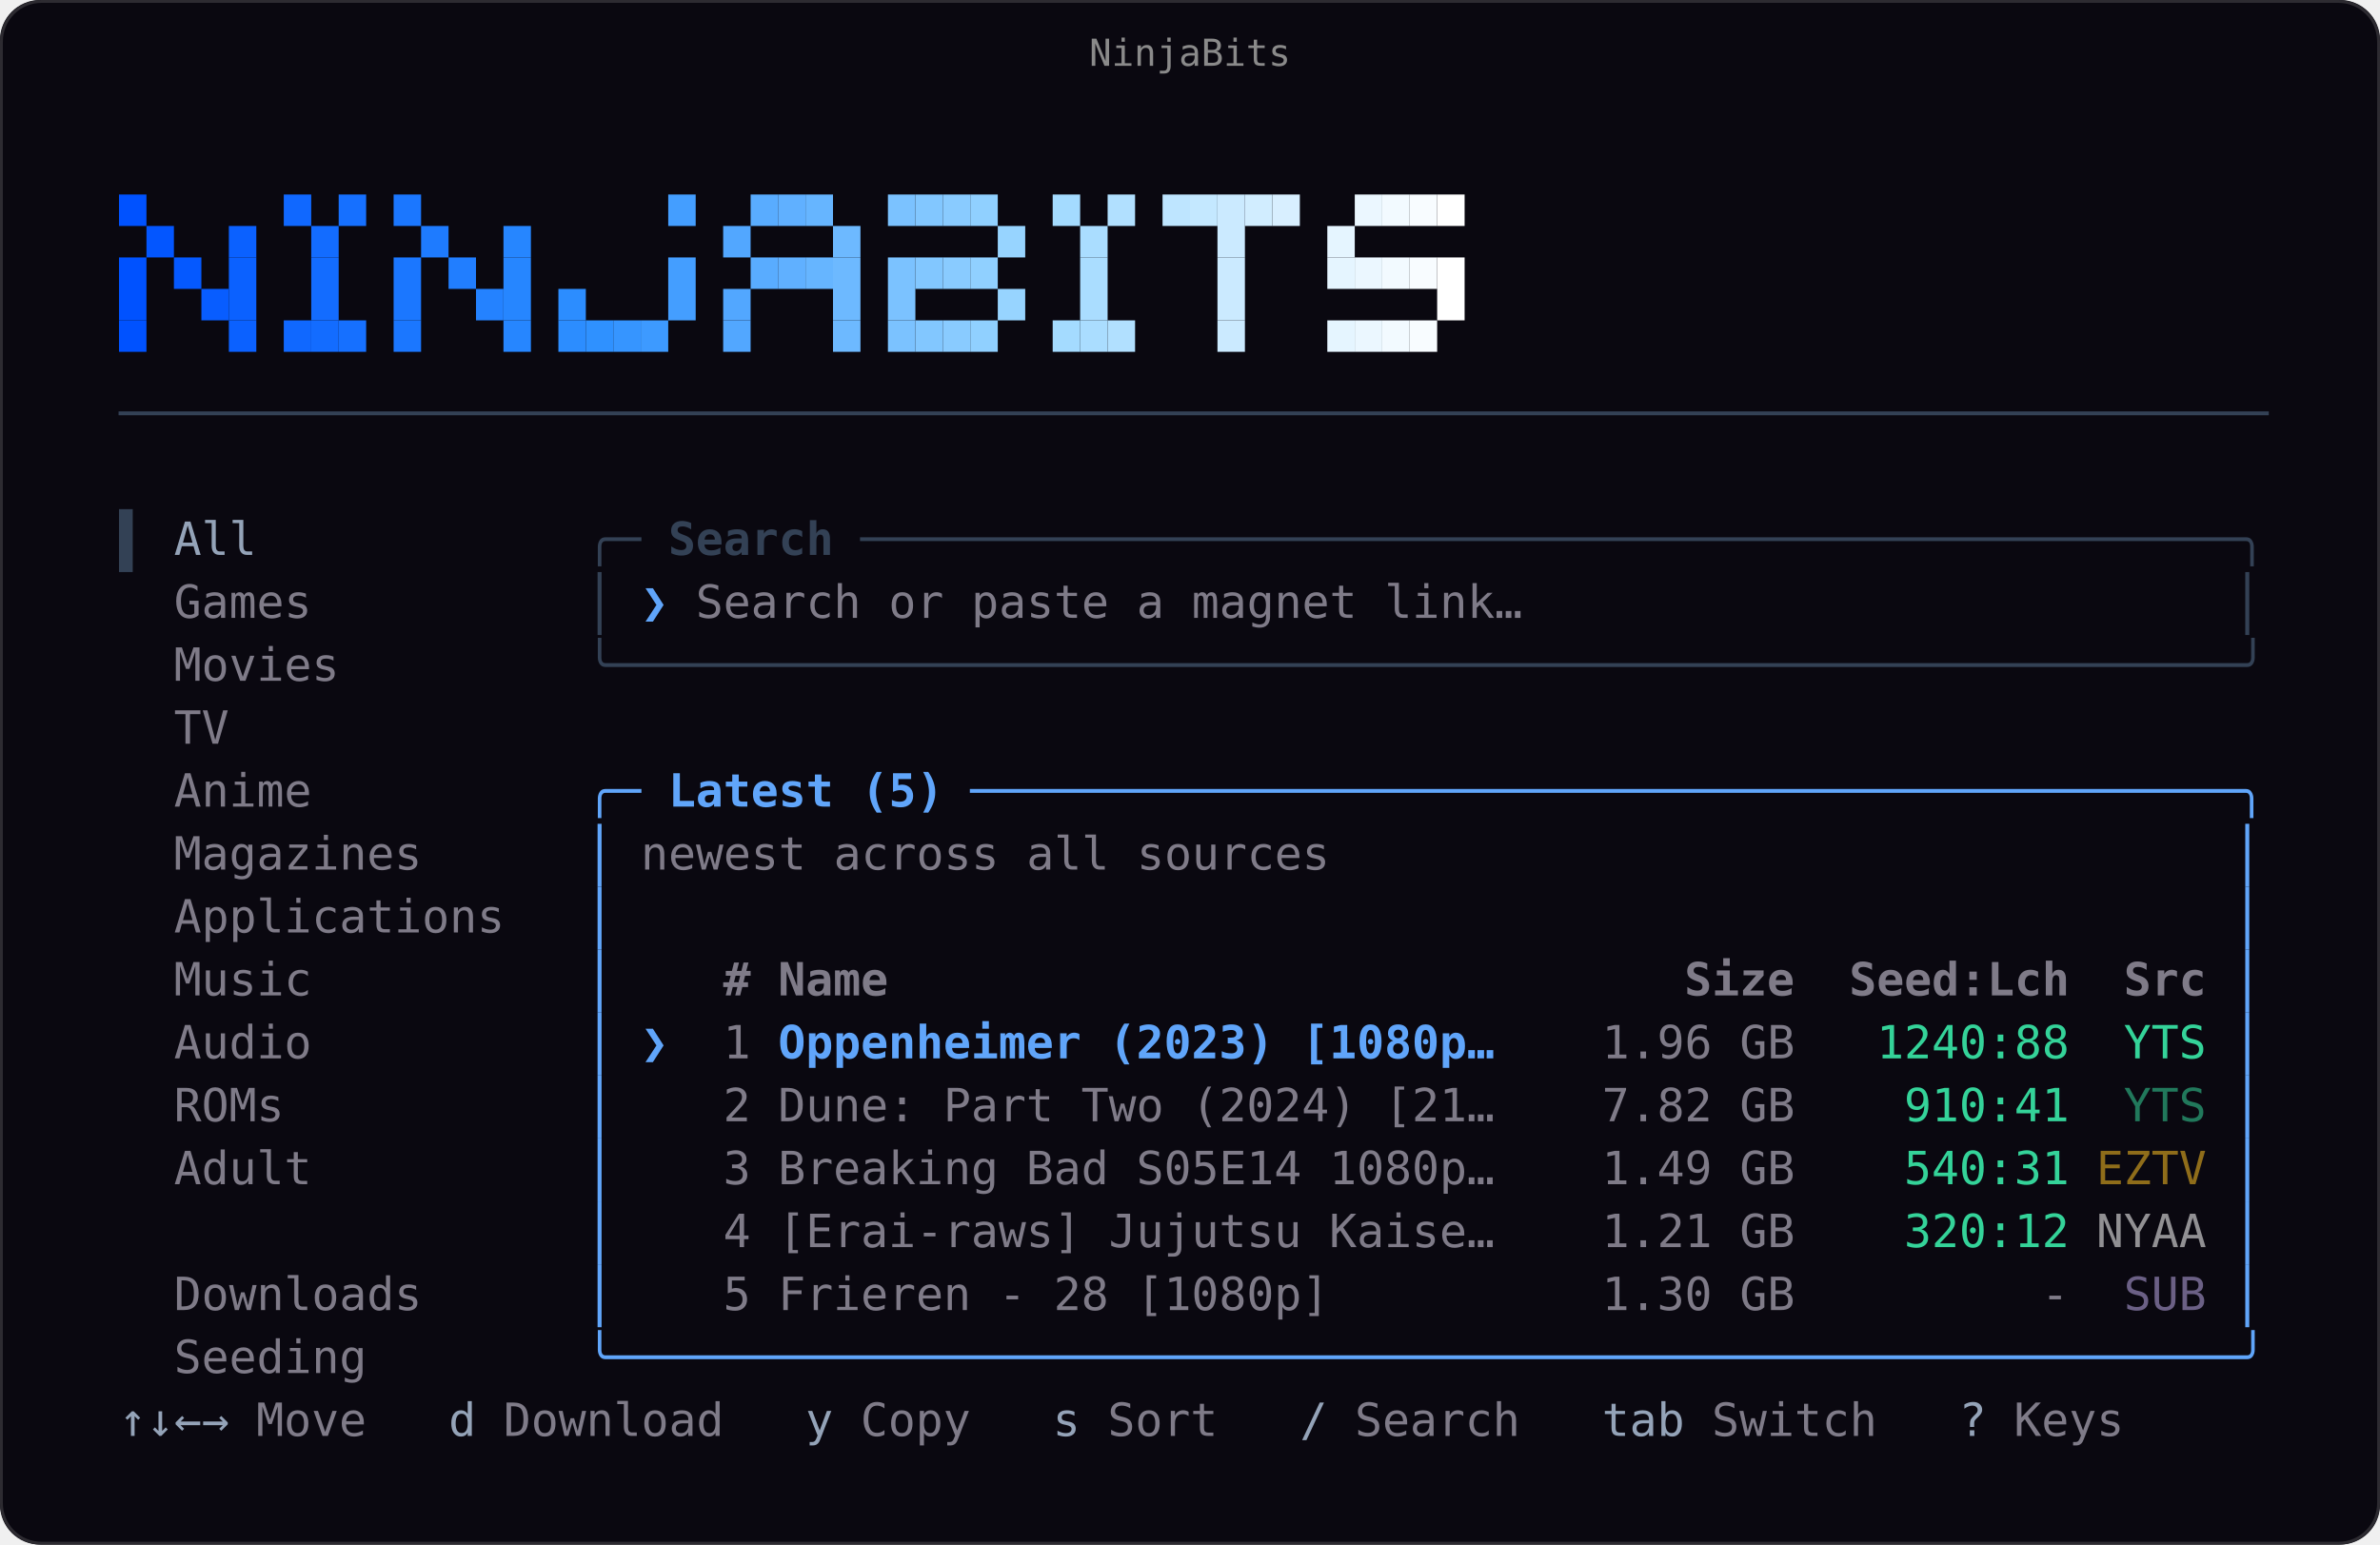
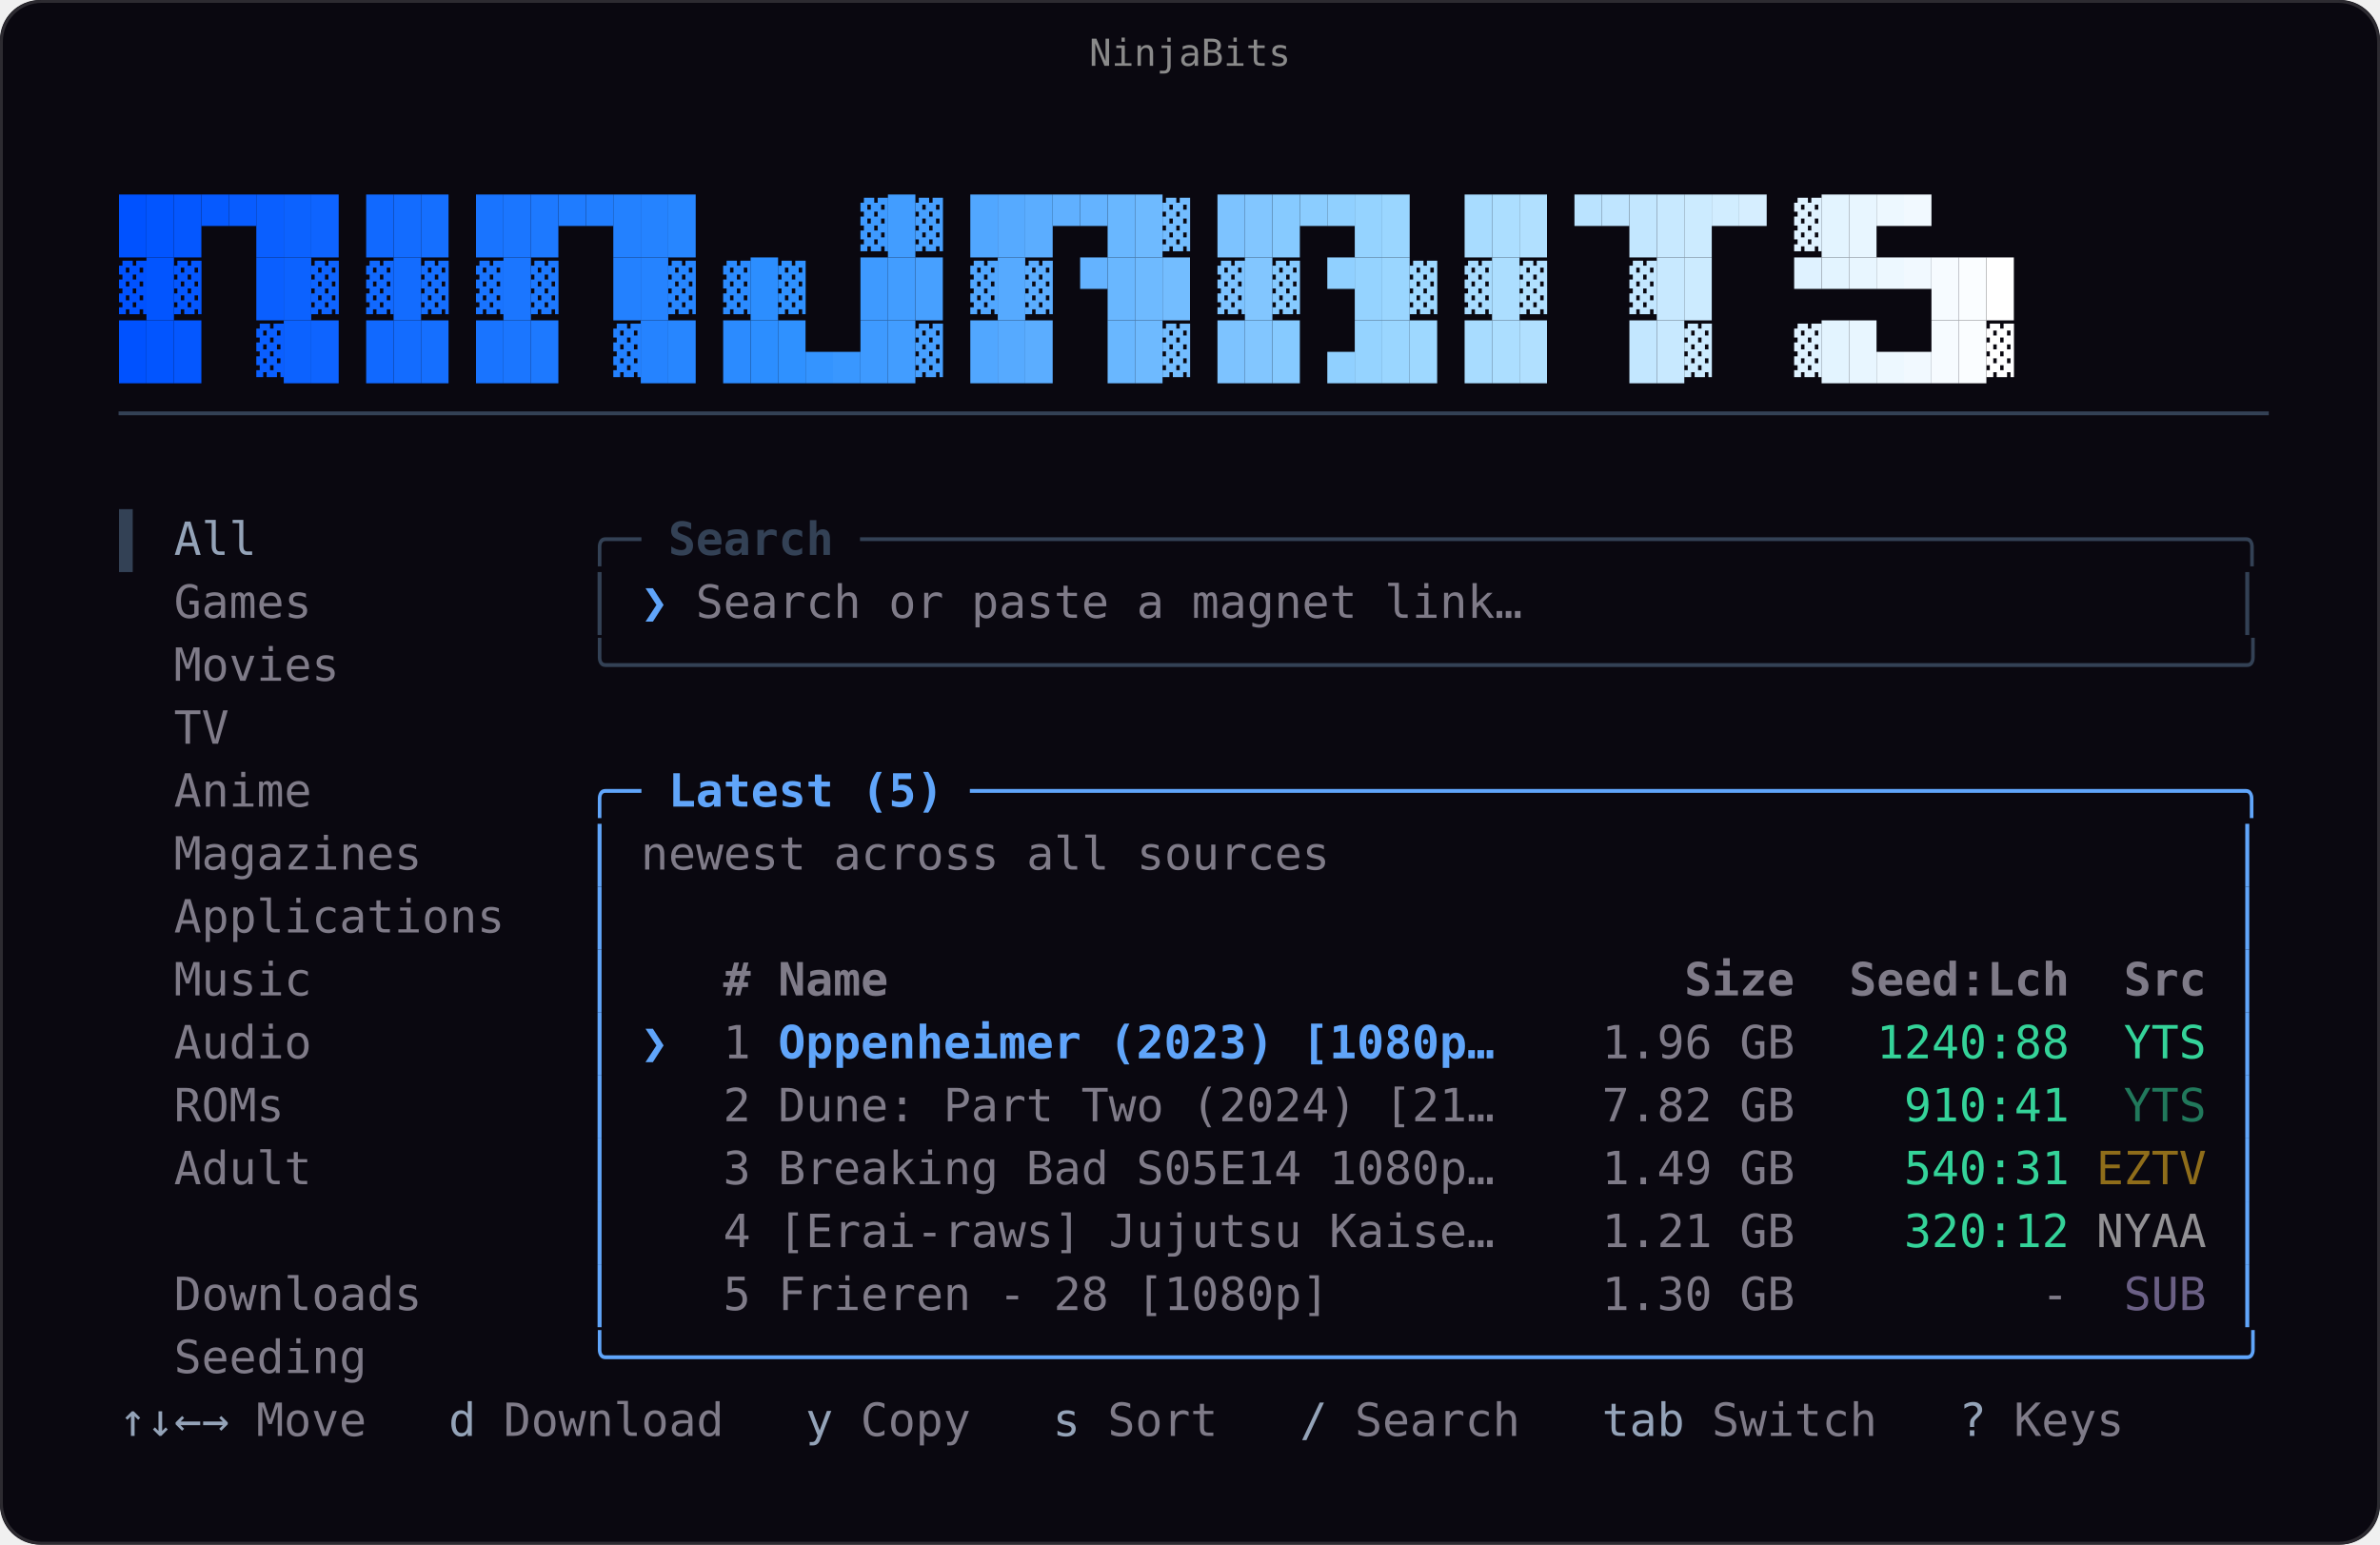
<svg xmlns="http://www.w3.org/2000/svg" width="832" height="540" viewBox="0 0 832 540" style="max-width: 832px; width: 100%; height: auto;" role="img">
  <rect width="100%" height="100%" rx="14" fill="#0a0810" />
  <rect x="0.5" y="0.5" width="831" height="539" rx="14" fill="none" stroke="#2d2b31" stroke-width="1" />
  <text x="416" y="23" text-anchor="middle" font-family="ui-monospace, &quot;Cascadia Mono&quot;, &quot;SF Mono&quot;, Menlo, Consolas, &quot;DejaVu Sans Mono&quot;, monospace" font-size="13" fill="#8a8a8a">NinjaBits</text>
  <g font-family="ui-monospace, &quot;Cascadia Mono&quot;, &quot;SF Mono&quot;, Menlo, Consolas, &quot;DejaVu Sans Mono&quot;, monospace" font-size="16" fill="#ddd8ea">
-     <rect x="41.6" y="68" width="9.6" height="11" fill="#0052ff" />
-     <rect x="51.2" y="79" width="9.6" height="11" fill="#0356ff" />
-     <rect x="80" y="79" width="9.6" height="11" fill="#0b61ff" />
-     <rect x="99.2" y="68" width="9.6" height="11" fill="#1068ff" />
-     <rect x="108.8" y="79" width="9.6" height="11" fill="#136cff" />
-     <rect x="118.4" y="68" width="9.6" height="11" fill="#1670ff" />
-     <rect x="137.6" y="68" width="9.6" height="11" fill="#1b77ff" />
-     <rect x="147.2" y="79" width="9.6" height="11" fill="#1e7bff" />
-     <rect x="176" y="79" width="9.6" height="11" fill="#2686ff" />
-     <rect x="233.6" y="68" width="9.6" height="11" fill="#449eff" />
-     <rect x="252.8" y="79" width="9.6" height="11" fill="#52a7ff" />
-     <rect x="262.4" y="68" width="9.6" height="11" fill="#59acff" />
-     <rect x="272" y="68" width="9.6" height="11" fill="#60b0ff" />
-     <rect x="281.6" y="68" width="9.6" height="11" fill="#66b5ff" />
-     <rect x="291.2" y="79" width="9.6" height="11" fill="#6db9ff" />
-     <rect x="310.4" y="68" width="9.6" height="11" fill="#7bc2ff" />
-     <rect x="320" y="68" width="9.6" height="11" fill="#82c7ff" />
-     <rect x="329.6" y="68" width="9.6" height="11" fill="#89cbff" />
-     <rect x="339.2" y="68" width="9.6" height="11" fill="#90d0ff" />
-     <rect x="348.8" y="79" width="9.6" height="11" fill="#97d4ff" />
-     <rect x="368" y="68" width="9.6" height="11" fill="#a4dbff" />
-     <rect x="377.6" y="79" width="9.6" height="11" fill="#aaddff" />
-     <rect x="387.2" y="68" width="9.6" height="11" fill="#b1e0ff" />
-     <rect x="406.4" y="68" width="9.6" height="11" fill="#bee5ff" />
-     <rect x="416" y="68" width="9.6" height="11" fill="#c4e8ff" />
-     <rect x="425.6" y="68" width="9.6" height="22" fill="#cbeaff" />
-     <rect x="435.2" y="68" width="9.6" height="11" fill="#d1edff" />
-     <rect x="444.8" y="68" width="9.6" height="11" fill="#d8efff" />
-     <rect x="464" y="79" width="9.6" height="11" fill="#e5f5ff" />
-     <rect x="473.6" y="68" width="9.6" height="11" fill="#ebf7ff" />
-     <rect x="483.2" y="68" width="9.6" height="11" fill="#f2faff" />
-     <rect x="492.8" y="68" width="9.6" height="11" fill="#f8fcff" />
-     <rect x="502.4" y="68" width="9.6" height="11" fill="#ffffff" />
-     <rect x="41.6" y="90" width="9.6" height="22" fill="#0052ff" />
-     <rect x="60.8" y="90" width="9.6" height="11" fill="#0559ff" />
-     <rect x="70.4" y="101" width="9.6" height="11" fill="#085dff" />
-     <rect x="80" y="90" width="9.6" height="22" fill="#0b61ff" />
-     <rect x="108.8" y="90" width="9.6" height="22" fill="#136cff" />
-     <rect x="137.6" y="90" width="9.6" height="22" fill="#1b77ff" />
-     <rect x="156.8" y="90" width="9.6" height="11" fill="#217eff" />
-     <rect x="166.4" y="101" width="9.6" height="11" fill="#2482ff" />
-     <rect x="176" y="90" width="9.6" height="22" fill="#2686ff" />
-     <rect x="195.2" y="101" width="9.6" height="11" fill="#2c8dff" />
-     <rect x="233.6" y="90" width="9.6" height="22" fill="#449eff" />
-     <rect x="252.8" y="101" width="9.6" height="11" fill="#52a7ff" />
-     <rect x="262.4" y="90" width="9.6" height="11" fill="#59acff" />
-     <rect x="272" y="90" width="9.6" height="11" fill="#60b0ff" />
-     <rect x="281.6" y="90" width="9.6" height="11" fill="#66b5ff" />
-     <rect x="291.2" y="90" width="9.6" height="22" fill="#6db9ff" />
-     <rect x="310.4" y="90" width="9.6" height="22" fill="#7bc2ff" />
-     <rect x="320" y="90" width="9.6" height="11" fill="#82c7ff" />
-     <rect x="329.6" y="90" width="9.6" height="11" fill="#89cbff" />
-     <rect x="339.2" y="90" width="9.6" height="11" fill="#90d0ff" />
-     <rect x="348.8" y="101" width="9.6" height="11" fill="#97d4ff" />
-     <rect x="377.6" y="90" width="9.6" height="22" fill="#aaddff" />
-     <rect x="425.6" y="90" width="9.6" height="22" fill="#cbeaff" />
-     <rect x="464" y="90" width="9.6" height="11" fill="#e5f5ff" />
-     <rect x="473.6" y="90" width="9.6" height="11" fill="#ebf7ff" />
-     <rect x="483.2" y="90" width="9.6" height="11" fill="#f2faff" />
-     <rect x="492.8" y="90" width="9.6" height="11" fill="#f8fcff" />
-     <rect x="502.4" y="90" width="9.6" height="22" fill="#ffffff" />
-     <rect x="41.6" y="112" width="9.6" height="11" fill="#0052ff" />
-     <rect x="80" y="112" width="9.6" height="11" fill="#0b61ff" />
-     <rect x="99.2" y="112" width="9.6" height="11" fill="#1068ff" />
-     <rect x="108.8" y="112" width="9.6" height="11" fill="#136cff" />
-     <rect x="118.4" y="112" width="9.6" height="11" fill="#1670ff" />
-     <rect x="137.6" y="112" width="9.6" height="11" fill="#1b77ff" />
-     <rect x="176" y="112" width="9.6" height="11" fill="#2686ff" />
-     <rect x="195.2" y="112" width="9.6" height="11" fill="#2c8dff" />
-     <rect x="204.8" y="112" width="9.6" height="11" fill="#2f91ff" />
-     <rect x="214.4" y="112" width="9.6" height="11" fill="#3695ff" />
-     <rect x="224" y="112" width="9.6" height="11" fill="#3d9aff" />
-     <rect x="252.8" y="112" width="9.6" height="11" fill="#52a7ff" />
-     <rect x="291.2" y="112" width="9.6" height="11" fill="#6db9ff" />
-     <rect x="310.4" y="112" width="9.6" height="11" fill="#7bc2ff" />
-     <rect x="320" y="112" width="9.6" height="11" fill="#82c7ff" />
-     <rect x="329.6" y="112" width="9.6" height="11" fill="#89cbff" />
-     <rect x="339.2" y="112" width="9.6" height="11" fill="#90d0ff" />
-     <rect x="368" y="112" width="9.6" height="11" fill="#a4dbff" />
-     <rect x="377.6" y="112" width="9.6" height="11" fill="#aaddff" />
-     <rect x="387.2" y="112" width="9.6" height="11" fill="#b1e0ff" />
-     <rect x="425.6" y="112" width="9.6" height="11" fill="#cbeaff" />
-     <rect x="464" y="112" width="9.6" height="11" fill="#e5f5ff" />
-     <rect x="473.6" y="112" width="9.6" height="11" fill="#ebf7ff" />
-     <rect x="483.2" y="112" width="9.6" height="11" fill="#f2faff" />
-     <rect x="492.8" y="112" width="9.6" height="11" fill="#f8fcff" />
+     <rect x="41.6" y="68" width="9.6" height="22" fill="#0052ff" />
+     <rect x="51.2" y="68" width="9.6" height="22" fill="#0255ff" />
+     <rect x="60.8" y="68" width="9.6" height="22" fill="#0457ff" />
+     <rect x="70.4" y="68" width="9.6" height="11" fill="#065aff" />
+     <rect x="80" y="68" width="9.6" height="11" fill="#085cff" />
+     <rect x="89.6" y="68" width="9.6" height="22" fill="#0a5fff" />
+     <rect x="99.2" y="68" width="9.6" height="22" fill="#0c62ff" />
+     <rect x="108.8" y="68" width="9.6" height="22" fill="#0e64ff" />
+     <rect x="128" y="68" width="9.6" height="22" fill="#1169ff" />
+     <rect x="137.6" y="68" width="9.6" height="22" fill="#136cff" />
+     <rect x="147.2" y="68" width="9.6" height="22" fill="#156fff" />
+     <rect x="166.4" y="68" width="9.6" height="22" fill="#1974ff" />
+     <rect x="176" y="68" width="9.6" height="22" fill="#1b76ff" />
+     <rect x="185.6" y="68" width="9.6" height="22" fill="#1d79ff" />
+     <rect x="195.2" y="68" width="9.6" height="11" fill="#1f7cff" />
+     <rect x="204.8" y="68" width="9.6" height="11" fill="#217eff" />
+     <rect x="214.4" y="68" width="9.6" height="22" fill="#2381ff" />
+     <rect x="224" y="68" width="9.6" height="22" fill="#2583ff" />
+     <rect x="233.6" y="68" width="9.6" height="22" fill="#2786ff" />
+     <text x="300.8" y="84" textLength="9.6" lengthAdjust="spacingAndGlyphs" xml:space="preserve" fill="#3e9aff" font-weight="600">▓</text>
+     <rect x="310.4" y="68" width="9.6" height="22" fill="#429dff" />
+     <text x="320" y="84" textLength="9.6" lengthAdjust="spacingAndGlyphs" xml:space="preserve" fill="#47a0ff" font-weight="600">▓</text>
+     <rect x="339.2" y="68" width="9.6" height="22" fill="#51a7ff" />
+     <rect x="348.8" y="68" width="9.6" height="22" fill="#56aaff" />
+     <rect x="358.4" y="68" width="9.6" height="22" fill="#5badff" />
+     <rect x="368" y="68" width="9.6" height="11" fill="#60b0ff" />
+     <rect x="377.6" y="68" width="9.6" height="11" fill="#64b3ff" />
+     <rect x="387.2" y="68" width="9.6" height="22" fill="#69b7ff" />
+     <rect x="396.8" y="68" width="9.6" height="22" fill="#6ebaff" />
+     <text x="406.4" y="84" textLength="9.6" lengthAdjust="spacingAndGlyphs" xml:space="preserve" fill="#73bdff" font-weight="600">▓</text>
+     <rect x="425.6" y="68" width="9.6" height="22" fill="#7dc3ff" />
+     <rect x="435.2" y="68" width="9.6" height="22" fill="#82c6ff" />
+     <rect x="444.8" y="68" width="9.6" height="22" fill="#86caff" />
+     <rect x="454.4" y="68" width="9.6" height="11" fill="#8bcdff" />
+     <rect x="464" y="68" width="9.6" height="11" fill="#90d0ff" />
+     <rect x="473.6" y="68" width="9.6" height="22" fill="#95d3ff" />
+     <rect x="483.2" y="68" width="9.6" height="22" fill="#9ad6ff" />
+     <rect x="512" y="68" width="9.6" height="22" fill="#a8dcff" />
+     <rect x="521.6" y="68" width="9.6" height="22" fill="#acdeff" />
+     <rect x="531.2" y="68" width="9.6" height="22" fill="#b1e0ff" />
+     <rect x="550.4" y="68" width="9.6" height="11" fill="#bae3ff" />
+     <rect x="560" y="68" width="9.6" height="11" fill="#bfe5ff" />
+     <rect x="569.6" y="68" width="9.6" height="22" fill="#c3e7ff" />
+     <rect x="579.2" y="68" width="9.6" height="22" fill="#c8e9ff" />
+     <rect x="588.8" y="68" width="9.6" height="22" fill="#ccebff" />
+     <rect x="598.4" y="68" width="9.6" height="11" fill="#d1edff" />
+     <rect x="608" y="68" width="9.6" height="11" fill="#d6eeff" />
+     <text x="627.2" y="84" textLength="9.6" lengthAdjust="spacingAndGlyphs" xml:space="preserve" fill="#dff2ff" font-weight="600">▓</text>
+     <rect x="636.8" y="68" width="9.6" height="22" fill="#e3f4ff" />
+     <rect x="646.4" y="68" width="9.6" height="22" fill="#e8f6ff" />
+     <rect x="656" y="68" width="9.6" height="11" fill="#edf8ff" />
+     <rect x="665.6" y="68" width="9.6" height="11" fill="#f1f9ff" />
+     <text x="41.6" y="106" textLength="9.6" lengthAdjust="spacingAndGlyphs" xml:space="preserve" fill="#0052ff" font-weight="600">▓</text>
+     <rect x="51.2" y="90" width="9.6" height="22" fill="#0255ff" />
+     <text x="60.8" y="106" textLength="9.6" lengthAdjust="spacingAndGlyphs" xml:space="preserve" fill="#0457ff" font-weight="600">▓</text>
+     <rect x="89.6" y="90" width="9.6" height="22" fill="#0a5fff" />
+     <rect x="99.2" y="90" width="9.6" height="22" fill="#0c62ff" />
+     <text x="108.8" y="106" textLength="9.6" lengthAdjust="spacingAndGlyphs" xml:space="preserve" fill="#0e64ff" font-weight="600">▓</text>
+     <text x="128" y="106" textLength="9.6" lengthAdjust="spacingAndGlyphs" xml:space="preserve" fill="#1169ff" font-weight="600">▓</text>
+     <rect x="137.6" y="90" width="9.6" height="22" fill="#136cff" />
+     <text x="147.2" y="106" textLength="9.6" lengthAdjust="spacingAndGlyphs" xml:space="preserve" fill="#156fff" font-weight="600">▓</text>
+     <text x="166.4" y="106" textLength="9.6" lengthAdjust="spacingAndGlyphs" xml:space="preserve" fill="#1974ff" font-weight="600">▓</text>
+     <rect x="176" y="90" width="9.6" height="22" fill="#1b76ff" />
+     <text x="185.6" y="106" textLength="9.6" lengthAdjust="spacingAndGlyphs" xml:space="preserve" fill="#1d79ff" font-weight="600">▓</text>
+     <rect x="214.4" y="90" width="9.6" height="22" fill="#2381ff" />
+     <rect x="224" y="90" width="9.6" height="22" fill="#2583ff" />
+     <text x="233.6" y="106" textLength="9.6" lengthAdjust="spacingAndGlyphs" xml:space="preserve" fill="#2786ff" font-weight="600">▓</text>
+     <text x="252.8" y="106" textLength="9.6" lengthAdjust="spacingAndGlyphs" xml:space="preserve" fill="#2b8bff" font-weight="600">▓</text>
+     <rect x="262.4" y="90" width="9.6" height="22" fill="#2c8eff" />
+     <text x="272" y="106" textLength="9.6" lengthAdjust="spacingAndGlyphs" xml:space="preserve" fill="#2f91ff" font-weight="600">▓</text>
+     <rect x="300.8" y="90" width="9.6" height="22" fill="#3e9aff" />
+     <rect x="310.4" y="90" width="9.6" height="22" fill="#429dff" />
+     <rect x="320" y="90" width="9.6" height="22" fill="#47a0ff" />
+     <text x="339.2" y="106" textLength="9.6" lengthAdjust="spacingAndGlyphs" xml:space="preserve" fill="#51a7ff" font-weight="600">▓</text>
+     <rect x="348.8" y="90" width="9.6" height="22" fill="#56aaff" />
+     <text x="358.4" y="106" textLength="9.6" lengthAdjust="spacingAndGlyphs" xml:space="preserve" fill="#5badff" font-weight="600">▓</text>
+     <rect x="377.6" y="90" width="9.6" height="11" fill="#64b3ff" />
+     <rect x="387.2" y="90" width="9.6" height="22" fill="#69b7ff" />
+     <rect x="396.8" y="90" width="9.6" height="22" fill="#6ebaff" />
+     <rect x="406.4" y="90" width="9.6" height="22" fill="#73bdff" />
+     <text x="425.6" y="106" textLength="9.6" lengthAdjust="spacingAndGlyphs" xml:space="preserve" fill="#7dc3ff" font-weight="600">▓</text>
+     <rect x="435.2" y="90" width="9.6" height="22" fill="#82c6ff" />
+     <text x="444.8" y="106" textLength="9.6" lengthAdjust="spacingAndGlyphs" xml:space="preserve" fill="#86caff" font-weight="600">▓</text>
+     <rect x="464" y="90" width="9.6" height="11" fill="#90d0ff" />
+     <rect x="473.6" y="90" width="9.6" height="22" fill="#95d3ff" />
+     <rect x="483.2" y="90" width="9.6" height="22" fill="#9ad6ff" />
+     <text x="492.8" y="106" textLength="9.6" lengthAdjust="spacingAndGlyphs" xml:space="preserve" fill="#9ed8ff" font-weight="600">▓</text>
+     <text x="512" y="106" textLength="9.6" lengthAdjust="spacingAndGlyphs" xml:space="preserve" fill="#a8dcff" font-weight="600">▓</text>
+     <rect x="521.6" y="90" width="9.6" height="22" fill="#acdeff" />
+     <text x="531.2" y="106" textLength="9.6" lengthAdjust="spacingAndGlyphs" xml:space="preserve" fill="#b1e0ff" font-weight="600">▓</text>
+     <text x="569.6" y="106" textLength="9.6" lengthAdjust="spacingAndGlyphs" xml:space="preserve" fill="#c3e7ff" font-weight="600">▓</text>
+     <rect x="579.2" y="90" width="9.6" height="22" fill="#c8e9ff" />
+     <rect x="588.8" y="90" width="9.6" height="22" fill="#ccebff" />
+     <rect x="627.2" y="90" width="9.6" height="11" fill="#dff2ff" />
+     <rect x="636.8" y="90" width="9.6" height="11" fill="#e3f4ff" />
+     <rect x="646.4" y="90" width="9.6" height="11" fill="#e8f6ff" />
+     <rect x="656" y="90" width="9.6" height="11" fill="#edf8ff" />
+     <rect x="665.6" y="90" width="9.6" height="11" fill="#f1f9ff" />
+     <rect x="675.2" y="90" width="9.6" height="22" fill="#f6fbff" />
+     <rect x="684.8" y="90" width="9.6" height="22" fill="#fafdff" />
+     <rect x="694.4" y="90" width="9.6" height="22" fill="#ffffff" />
+     <rect x="41.6" y="112" width="9.6" height="22" fill="#0052ff" />
+     <rect x="51.2" y="112" width="9.6" height="22" fill="#0255ff" />
+     <rect x="60.8" y="112" width="9.6" height="22" fill="#0457ff" />
+     <text x="89.6" y="128" textLength="9.6" lengthAdjust="spacingAndGlyphs" xml:space="preserve" fill="#0a5fff" font-weight="600">▓</text>
+     <rect x="99.2" y="112" width="9.6" height="22" fill="#0c62ff" />
+     <rect x="108.8" y="112" width="9.6" height="22" fill="#0e64ff" />
+     <rect x="128" y="112" width="9.6" height="22" fill="#1169ff" />
+     <rect x="137.6" y="112" width="9.6" height="22" fill="#136cff" />
+     <rect x="147.2" y="112" width="9.6" height="22" fill="#156fff" />
+     <rect x="166.4" y="112" width="9.6" height="22" fill="#1974ff" />
+     <rect x="176" y="112" width="9.6" height="22" fill="#1b76ff" />
+     <rect x="185.6" y="112" width="9.6" height="22" fill="#1d79ff" />
+     <text x="214.4" y="128" textLength="9.6" lengthAdjust="spacingAndGlyphs" xml:space="preserve" fill="#2381ff" font-weight="600">▓</text>
+     <rect x="224" y="112" width="9.6" height="22" fill="#2583ff" />
+     <rect x="233.6" y="112" width="9.6" height="22" fill="#2786ff" />
+     <rect x="252.8" y="112" width="9.6" height="22" fill="#2b8bff" />
+     <rect x="262.4" y="112" width="9.6" height="22" fill="#2c8eff" />
+     <rect x="272" y="112" width="9.6" height="22" fill="#2f91ff" />
+     <rect x="281.6" y="123" width="9.6" height="11" fill="#3494ff" />
+     <rect x="291.2" y="123" width="9.6" height="11" fill="#3997ff" />
+     <rect x="300.8" y="112" width="9.6" height="22" fill="#3e9aff" />
+     <rect x="310.4" y="112" width="9.6" height="22" fill="#429dff" />
+     <text x="320" y="128" textLength="9.6" lengthAdjust="spacingAndGlyphs" xml:space="preserve" fill="#47a0ff" font-weight="600">▓</text>
+     <rect x="339.2" y="112" width="9.6" height="22" fill="#51a7ff" />
+     <rect x="348.8" y="112" width="9.6" height="22" fill="#56aaff" />
+     <rect x="358.4" y="112" width="9.6" height="22" fill="#5badff" />
+     <rect x="387.2" y="112" width="9.6" height="22" fill="#69b7ff" />
+     <rect x="396.8" y="112" width="9.6" height="22" fill="#6ebaff" />
+     <text x="406.4" y="128" textLength="9.6" lengthAdjust="spacingAndGlyphs" xml:space="preserve" fill="#73bdff" font-weight="600">▓</text>
+     <rect x="425.6" y="112" width="9.6" height="22" fill="#7dc3ff" />
+     <rect x="435.2" y="112" width="9.6" height="22" fill="#82c6ff" />
+     <rect x="444.8" y="112" width="9.6" height="22" fill="#86caff" />
+     <rect x="464" y="123" width="9.6" height="11" fill="#90d0ff" />
+     <rect x="473.6" y="112" width="9.6" height="22" fill="#95d3ff" />
+     <rect x="483.2" y="112" width="9.6" height="22" fill="#9ad6ff" />
+     <rect x="492.8" y="112" width="9.6" height="22" fill="#9ed8ff" />
+     <rect x="512" y="112" width="9.6" height="22" fill="#a8dcff" />
+     <rect x="521.6" y="112" width="9.6" height="22" fill="#acdeff" />
+     <rect x="531.2" y="112" width="9.6" height="22" fill="#b1e0ff" />
+     <rect x="569.6" y="112" width="9.6" height="22" fill="#c3e7ff" />
+     <rect x="579.2" y="112" width="9.6" height="22" fill="#c8e9ff" />
+     <text x="588.8" y="128" textLength="9.6" lengthAdjust="spacingAndGlyphs" xml:space="preserve" fill="#ccebff" font-weight="600">▓</text>
+     <text x="627.2" y="128" textLength="9.6" lengthAdjust="spacingAndGlyphs" xml:space="preserve" fill="#dff2ff" font-weight="600">▓</text>
+     <rect x="636.8" y="112" width="9.6" height="22" fill="#e3f4ff" />
+     <rect x="646.4" y="112" width="9.6" height="22" fill="#e8f6ff" />
+     <rect x="656" y="123" width="9.6" height="11" fill="#edf8ff" />
+     <rect x="665.6" y="123" width="9.6" height="11" fill="#f1f9ff" />
+     <rect x="675.2" y="112" width="9.6" height="22" fill="#f6fbff" />
+     <rect x="684.8" y="112" width="9.6" height="22" fill="#fafdff" />
+     <text x="694.4" y="128" textLength="9.6" lengthAdjust="spacingAndGlyphs" xml:space="preserve" fill="#ffffff" font-weight="600">▓</text>
    <text x="41.6" y="150" textLength="748.8" lengthAdjust="spacingAndGlyphs" xml:space="preserve" fill="#334155">──────────────────────────────────────────────────────────────────────────────</text>
    <rect x="41.6" y="178" width="4.8" height="22" fill="#334155" />
    <text x="60.8" y="194" textLength="28.8" lengthAdjust="spacingAndGlyphs" xml:space="preserve" fill="#94a3b8">All</text>
    <text x="204.8" y="194" textLength="19.2" lengthAdjust="spacingAndGlyphs" xml:space="preserve" fill="#334155">╭─</text>
    <text x="233.6" y="194" textLength="57.6" lengthAdjust="spacingAndGlyphs" xml:space="preserve" fill="#334155" font-weight="600">Search</text>
    <text x="300.8" y="194" textLength="489.6" lengthAdjust="spacingAndGlyphs" xml:space="preserve" fill="#334155">──────────────────────────────────────────────────╮</text>
    <text x="60.8" y="216" textLength="48" lengthAdjust="spacingAndGlyphs" xml:space="preserve" fill-opacity="0.55">Games</text>
    <rect x="208.9" y="200" width="1.4" height="22" fill="#334155" />
    <text x="224" y="216" textLength="9.6" lengthAdjust="spacingAndGlyphs" xml:space="preserve" fill="#60a5fa">❯</text>
    <text x="243.2" y="216" textLength="288" lengthAdjust="spacingAndGlyphs" xml:space="preserve" fill-opacity="0.55">Search or paste a magnet link…</text>
    <rect x="784.9" y="200" width="1.4" height="22" fill="#334155" />
    <text x="60.8" y="238" textLength="57.6" lengthAdjust="spacingAndGlyphs" xml:space="preserve" fill-opacity="0.55">Movies</text>
    <text x="204.8" y="238" textLength="585.6" lengthAdjust="spacingAndGlyphs" xml:space="preserve" fill="#334155">╰───────────────────────────────────────────────────────────╯</text>
    <text x="60.8" y="260" textLength="19.2" lengthAdjust="spacingAndGlyphs" xml:space="preserve" fill-opacity="0.55">TV</text>
    <text x="60.8" y="282" textLength="48" lengthAdjust="spacingAndGlyphs" xml:space="preserve" fill-opacity="0.55">Anime</text>
    <text x="204.8" y="282" textLength="19.2" lengthAdjust="spacingAndGlyphs" xml:space="preserve" fill="#60a5fa">╭─</text>
    <text x="233.6" y="282" textLength="96" lengthAdjust="spacingAndGlyphs" xml:space="preserve" fill="#60a5fa" font-weight="600">Latest (5)</text>
    <text x="339.2" y="282" textLength="451.2" lengthAdjust="spacingAndGlyphs" xml:space="preserve" fill="#60a5fa">──────────────────────────────────────────────╮</text>
    <text x="60.8" y="304" textLength="86.4" lengthAdjust="spacingAndGlyphs" xml:space="preserve" fill-opacity="0.55">Magazines</text>
    <rect x="208.9" y="288" width="1.4" height="22" fill="#60a5fa" />
    <text x="224" y="304" textLength="240" lengthAdjust="spacingAndGlyphs" xml:space="preserve" fill-opacity="0.55">newest across all sources</text>
    <rect x="784.9" y="288" width="1.4" height="22" fill="#60a5fa" />
    <text x="60.8" y="326" textLength="115.2" lengthAdjust="spacingAndGlyphs" xml:space="preserve" fill-opacity="0.55">Applications</text>
    <rect x="208.9" y="310" width="1.4" height="22" fill="#60a5fa" />
    <rect x="784.9" y="310" width="1.4" height="22" fill="#60a5fa" />
    <text x="60.8" y="348" textLength="48" lengthAdjust="spacingAndGlyphs" xml:space="preserve" fill-opacity="0.55">Music</text>
    <rect x="208.9" y="332" width="1.4" height="22" fill="#60a5fa" />
    <text x="252.8" y="348" textLength="9.6" lengthAdjust="spacingAndGlyphs" xml:space="preserve" fill-opacity="0.55" font-weight="600">#</text>
    <text x="272" y="348" textLength="38.4" lengthAdjust="spacingAndGlyphs" xml:space="preserve" fill-opacity="0.55" font-weight="600">Name</text>
    <text x="588.8" y="348" textLength="38.4" lengthAdjust="spacingAndGlyphs" xml:space="preserve" fill-opacity="0.55" font-weight="600">Size</text>
    <text x="646.4" y="348" textLength="76.8" lengthAdjust="spacingAndGlyphs" xml:space="preserve" fill-opacity="0.55" font-weight="600">Seed:Lch</text>
    <text x="742.4" y="348" textLength="28.8" lengthAdjust="spacingAndGlyphs" xml:space="preserve" fill-opacity="0.55" font-weight="600">Src</text>
    <rect x="784.9" y="332" width="1.4" height="22" fill="#60a5fa" />
    <text x="60.8" y="370" textLength="48" lengthAdjust="spacingAndGlyphs" xml:space="preserve" fill-opacity="0.55">Audio</text>
    <rect x="208.9" y="354" width="1.4" height="22" fill="#60a5fa" />
    <text x="224" y="370" textLength="9.6" lengthAdjust="spacingAndGlyphs" xml:space="preserve" fill="#60a5fa">❯</text>
    <text x="252.8" y="370" textLength="9.6" lengthAdjust="spacingAndGlyphs" xml:space="preserve" fill-opacity="0.55">1</text>
    <text x="272" y="370" textLength="249.6" lengthAdjust="spacingAndGlyphs" xml:space="preserve" fill="#60a5fa" font-weight="600">Oppenheimer (2023) [1080p…</text>
    <text x="560" y="370" textLength="67.2" lengthAdjust="spacingAndGlyphs" xml:space="preserve" fill-opacity="0.55">1.96 GB</text>
    <text x="656" y="370" textLength="67.2" lengthAdjust="spacingAndGlyphs" xml:space="preserve" fill="#34d399">1240:88</text>
    <text x="742.4" y="370" textLength="28.8" lengthAdjust="spacingAndGlyphs" xml:space="preserve" fill="#34d399">YTS</text>
    <rect x="784.9" y="354" width="1.4" height="22" fill="#60a5fa" />
    <text x="60.8" y="392" textLength="38.4" lengthAdjust="spacingAndGlyphs" xml:space="preserve" fill-opacity="0.55">ROMs</text>
    <rect x="208.9" y="376" width="1.4" height="22" fill="#60a5fa" />
    <text x="252.8" y="392" textLength="9.6" lengthAdjust="spacingAndGlyphs" xml:space="preserve" fill-opacity="0.55">2</text>
    <text x="272" y="392" textLength="249.6" lengthAdjust="spacingAndGlyphs" xml:space="preserve" fill-opacity="0.55">Dune: Part Two (2024) [21…</text>
    <text x="560" y="392" textLength="67.2" lengthAdjust="spacingAndGlyphs" xml:space="preserve" fill-opacity="0.55">7.82 GB</text>
    <text x="665.6" y="392" textLength="57.6" lengthAdjust="spacingAndGlyphs" xml:space="preserve" fill="#34d399">910:41</text>
    <text x="742.4" y="392" textLength="28.8" lengthAdjust="spacingAndGlyphs" xml:space="preserve" fill="#34d399" fill-opacity="0.55">YTS</text>
    <rect x="784.9" y="376" width="1.4" height="22" fill="#60a5fa" />
    <text x="60.8" y="414" textLength="48" lengthAdjust="spacingAndGlyphs" xml:space="preserve" fill-opacity="0.55">Adult</text>
    <rect x="208.9" y="398" width="1.4" height="22" fill="#60a5fa" />
    <text x="252.8" y="414" textLength="9.6" lengthAdjust="spacingAndGlyphs" xml:space="preserve" fill-opacity="0.55">3</text>
    <text x="272" y="414" textLength="249.6" lengthAdjust="spacingAndGlyphs" xml:space="preserve" fill-opacity="0.55">Breaking Bad S05E14 1080p…</text>
    <text x="560" y="414" textLength="67.2" lengthAdjust="spacingAndGlyphs" xml:space="preserve" fill-opacity="0.55">1.49 GB</text>
    <text x="665.6" y="414" textLength="57.6" lengthAdjust="spacingAndGlyphs" xml:space="preserve" fill="#34d399">540:31</text>
    <text x="732.8" y="414" textLength="38.4" lengthAdjust="spacingAndGlyphs" xml:space="preserve" fill="#fbbf24" fill-opacity="0.55">EZTV</text>
    <rect x="784.9" y="398" width="1.4" height="22" fill="#60a5fa" />
    <rect x="208.9" y="420" width="1.4" height="22" fill="#60a5fa" />
    <text x="252.8" y="436" textLength="9.6" lengthAdjust="spacingAndGlyphs" xml:space="preserve" fill-opacity="0.55">4</text>
    <text x="272" y="436" textLength="249.6" lengthAdjust="spacingAndGlyphs" xml:space="preserve" fill-opacity="0.55">[Erai-raws] Jujutsu Kaise…</text>
    <text x="560" y="436" textLength="67.2" lengthAdjust="spacingAndGlyphs" xml:space="preserve" fill-opacity="0.55">1.21 GB</text>
    <text x="665.6" y="436" textLength="57.6" lengthAdjust="spacingAndGlyphs" xml:space="preserve" fill="#34d399">320:12</text>
    <text x="732.8" y="436" textLength="38.4" lengthAdjust="spacingAndGlyphs" xml:space="preserve" fill="#ffffff" fill-opacity="0.55">NYAA</text>
    <rect x="784.9" y="420" width="1.4" height="22" fill="#60a5fa" />
    <text x="60.8" y="458" textLength="86.4" lengthAdjust="spacingAndGlyphs" xml:space="preserve" fill-opacity="0.55">Downloads</text>
    <rect x="208.9" y="442" width="1.4" height="22" fill="#60a5fa" />
    <text x="252.8" y="458" textLength="9.6" lengthAdjust="spacingAndGlyphs" xml:space="preserve" fill-opacity="0.55">5</text>
    <text x="272" y="458" textLength="192" lengthAdjust="spacingAndGlyphs" xml:space="preserve" fill-opacity="0.55">Frieren - 28 [1080p]</text>
    <text x="560" y="458" textLength="67.2" lengthAdjust="spacingAndGlyphs" xml:space="preserve" fill-opacity="0.55">1.30 GB</text>
    <text x="713.6" y="458" textLength="9.6" lengthAdjust="spacingAndGlyphs" xml:space="preserve" fill-opacity="0.55">-</text>
    <text x="742.4" y="458" textLength="28.8" lengthAdjust="spacingAndGlyphs" xml:space="preserve" fill="#b9a7e6" fill-opacity="0.55">SUB</text>
    <rect x="784.9" y="442" width="1.4" height="22" fill="#60a5fa" />
    <text x="60.8" y="480" textLength="67.2" lengthAdjust="spacingAndGlyphs" xml:space="preserve" fill-opacity="0.55">Seeding</text>
    <text x="204.8" y="480" textLength="585.6" lengthAdjust="spacingAndGlyphs" xml:space="preserve" fill="#60a5fa">╰───────────────────────────────────────────────────────────╯</text>
    <text x="41.6" y="502" textLength="38.4" lengthAdjust="spacingAndGlyphs" xml:space="preserve" fill="#94a3b8">↑↓←→</text>
    <text x="89.6" y="502" textLength="38.4" lengthAdjust="spacingAndGlyphs" xml:space="preserve" fill-opacity="0.55">Move</text>
    <text x="156.8" y="502" textLength="9.6" lengthAdjust="spacingAndGlyphs" xml:space="preserve" fill="#94a3b8">d</text>
    <text x="176" y="502" textLength="76.8" lengthAdjust="spacingAndGlyphs" xml:space="preserve" fill-opacity="0.55">Download</text>
    <text x="281.6" y="502" textLength="9.6" lengthAdjust="spacingAndGlyphs" xml:space="preserve" fill="#94a3b8">y</text>
    <text x="300.8" y="502" textLength="38.4" lengthAdjust="spacingAndGlyphs" xml:space="preserve" fill-opacity="0.55">Copy</text>
    <text x="368" y="502" textLength="9.6" lengthAdjust="spacingAndGlyphs" xml:space="preserve" fill="#94a3b8">s</text>
    <text x="387.2" y="502" textLength="38.4" lengthAdjust="spacingAndGlyphs" xml:space="preserve" fill-opacity="0.55">Sort</text>
    <text x="454.4" y="502" textLength="9.6" lengthAdjust="spacingAndGlyphs" xml:space="preserve" fill="#94a3b8">/</text>
    <text x="473.6" y="502" textLength="57.6" lengthAdjust="spacingAndGlyphs" xml:space="preserve" fill-opacity="0.55">Search</text>
    <text x="560" y="502" textLength="28.8" lengthAdjust="spacingAndGlyphs" xml:space="preserve" fill="#94a3b8">tab</text>
    <text x="598.4" y="502" textLength="57.6" lengthAdjust="spacingAndGlyphs" xml:space="preserve" fill-opacity="0.55">Switch</text>
    <text x="684.8" y="502" textLength="9.6" lengthAdjust="spacingAndGlyphs" xml:space="preserve" fill="#94a3b8">?</text>
    <text x="704" y="502" textLength="38.4" lengthAdjust="spacingAndGlyphs" xml:space="preserve" fill-opacity="0.55">Keys</text>
  </g>
</svg>
